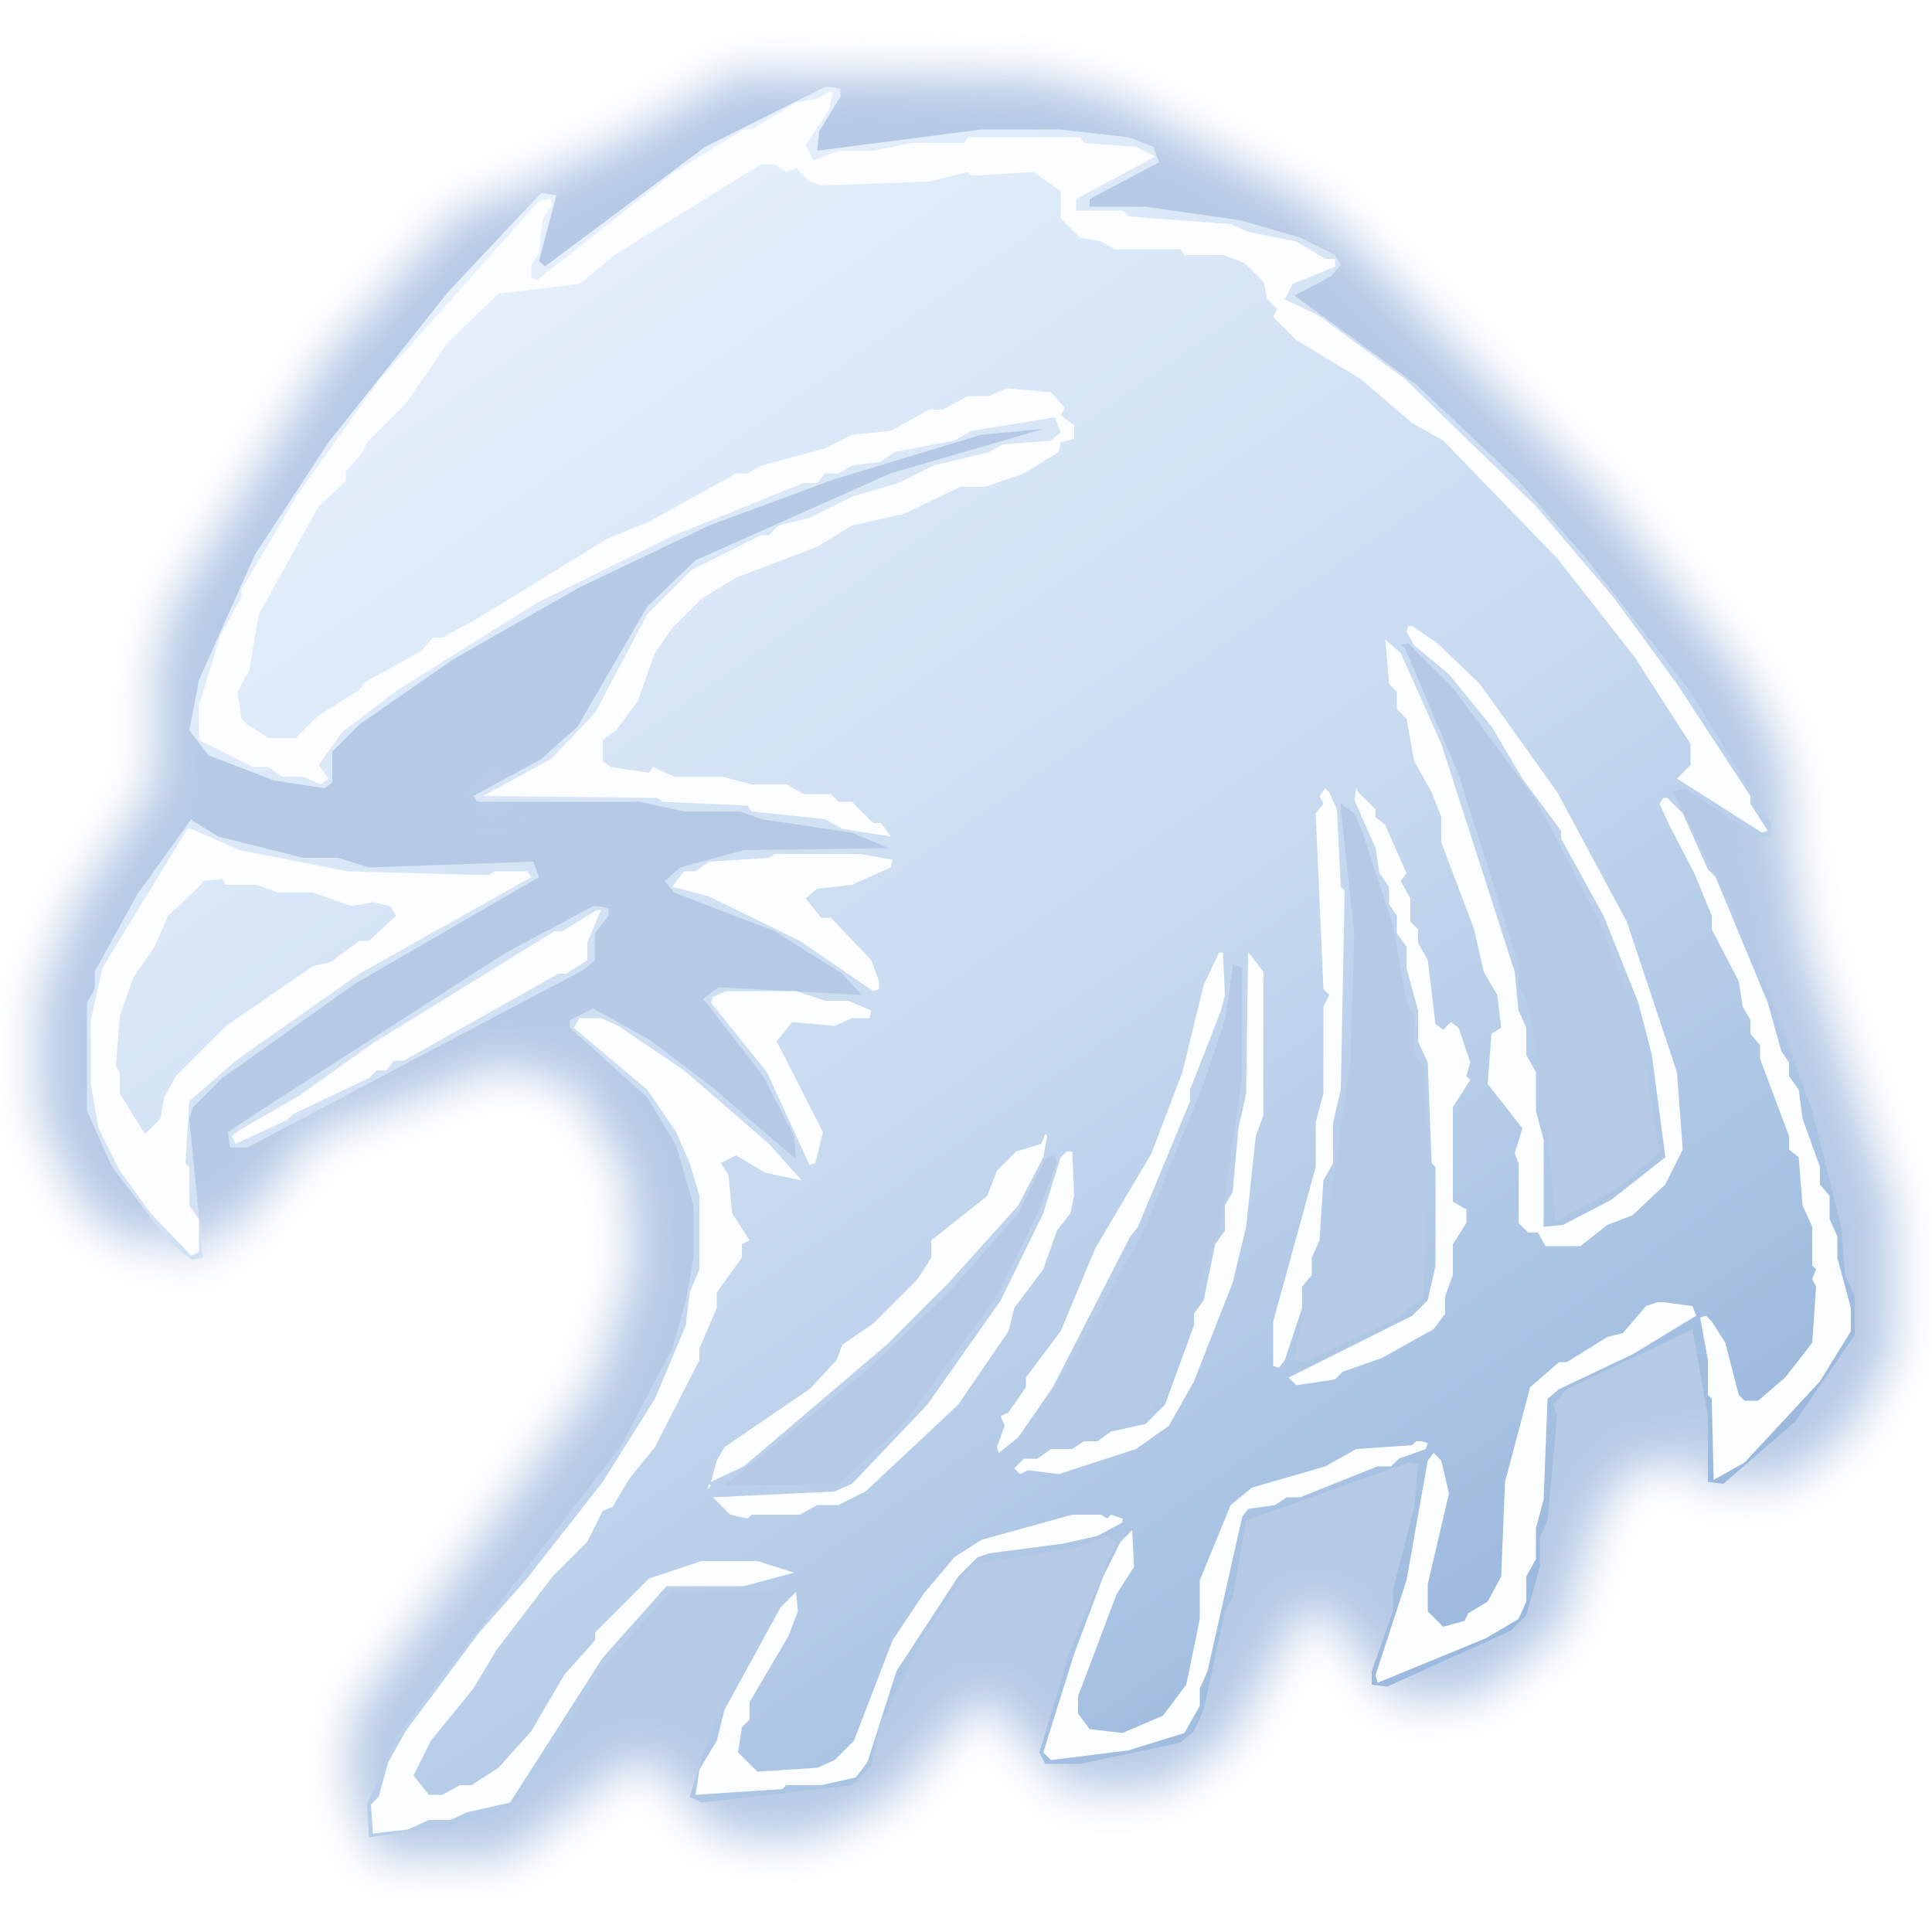
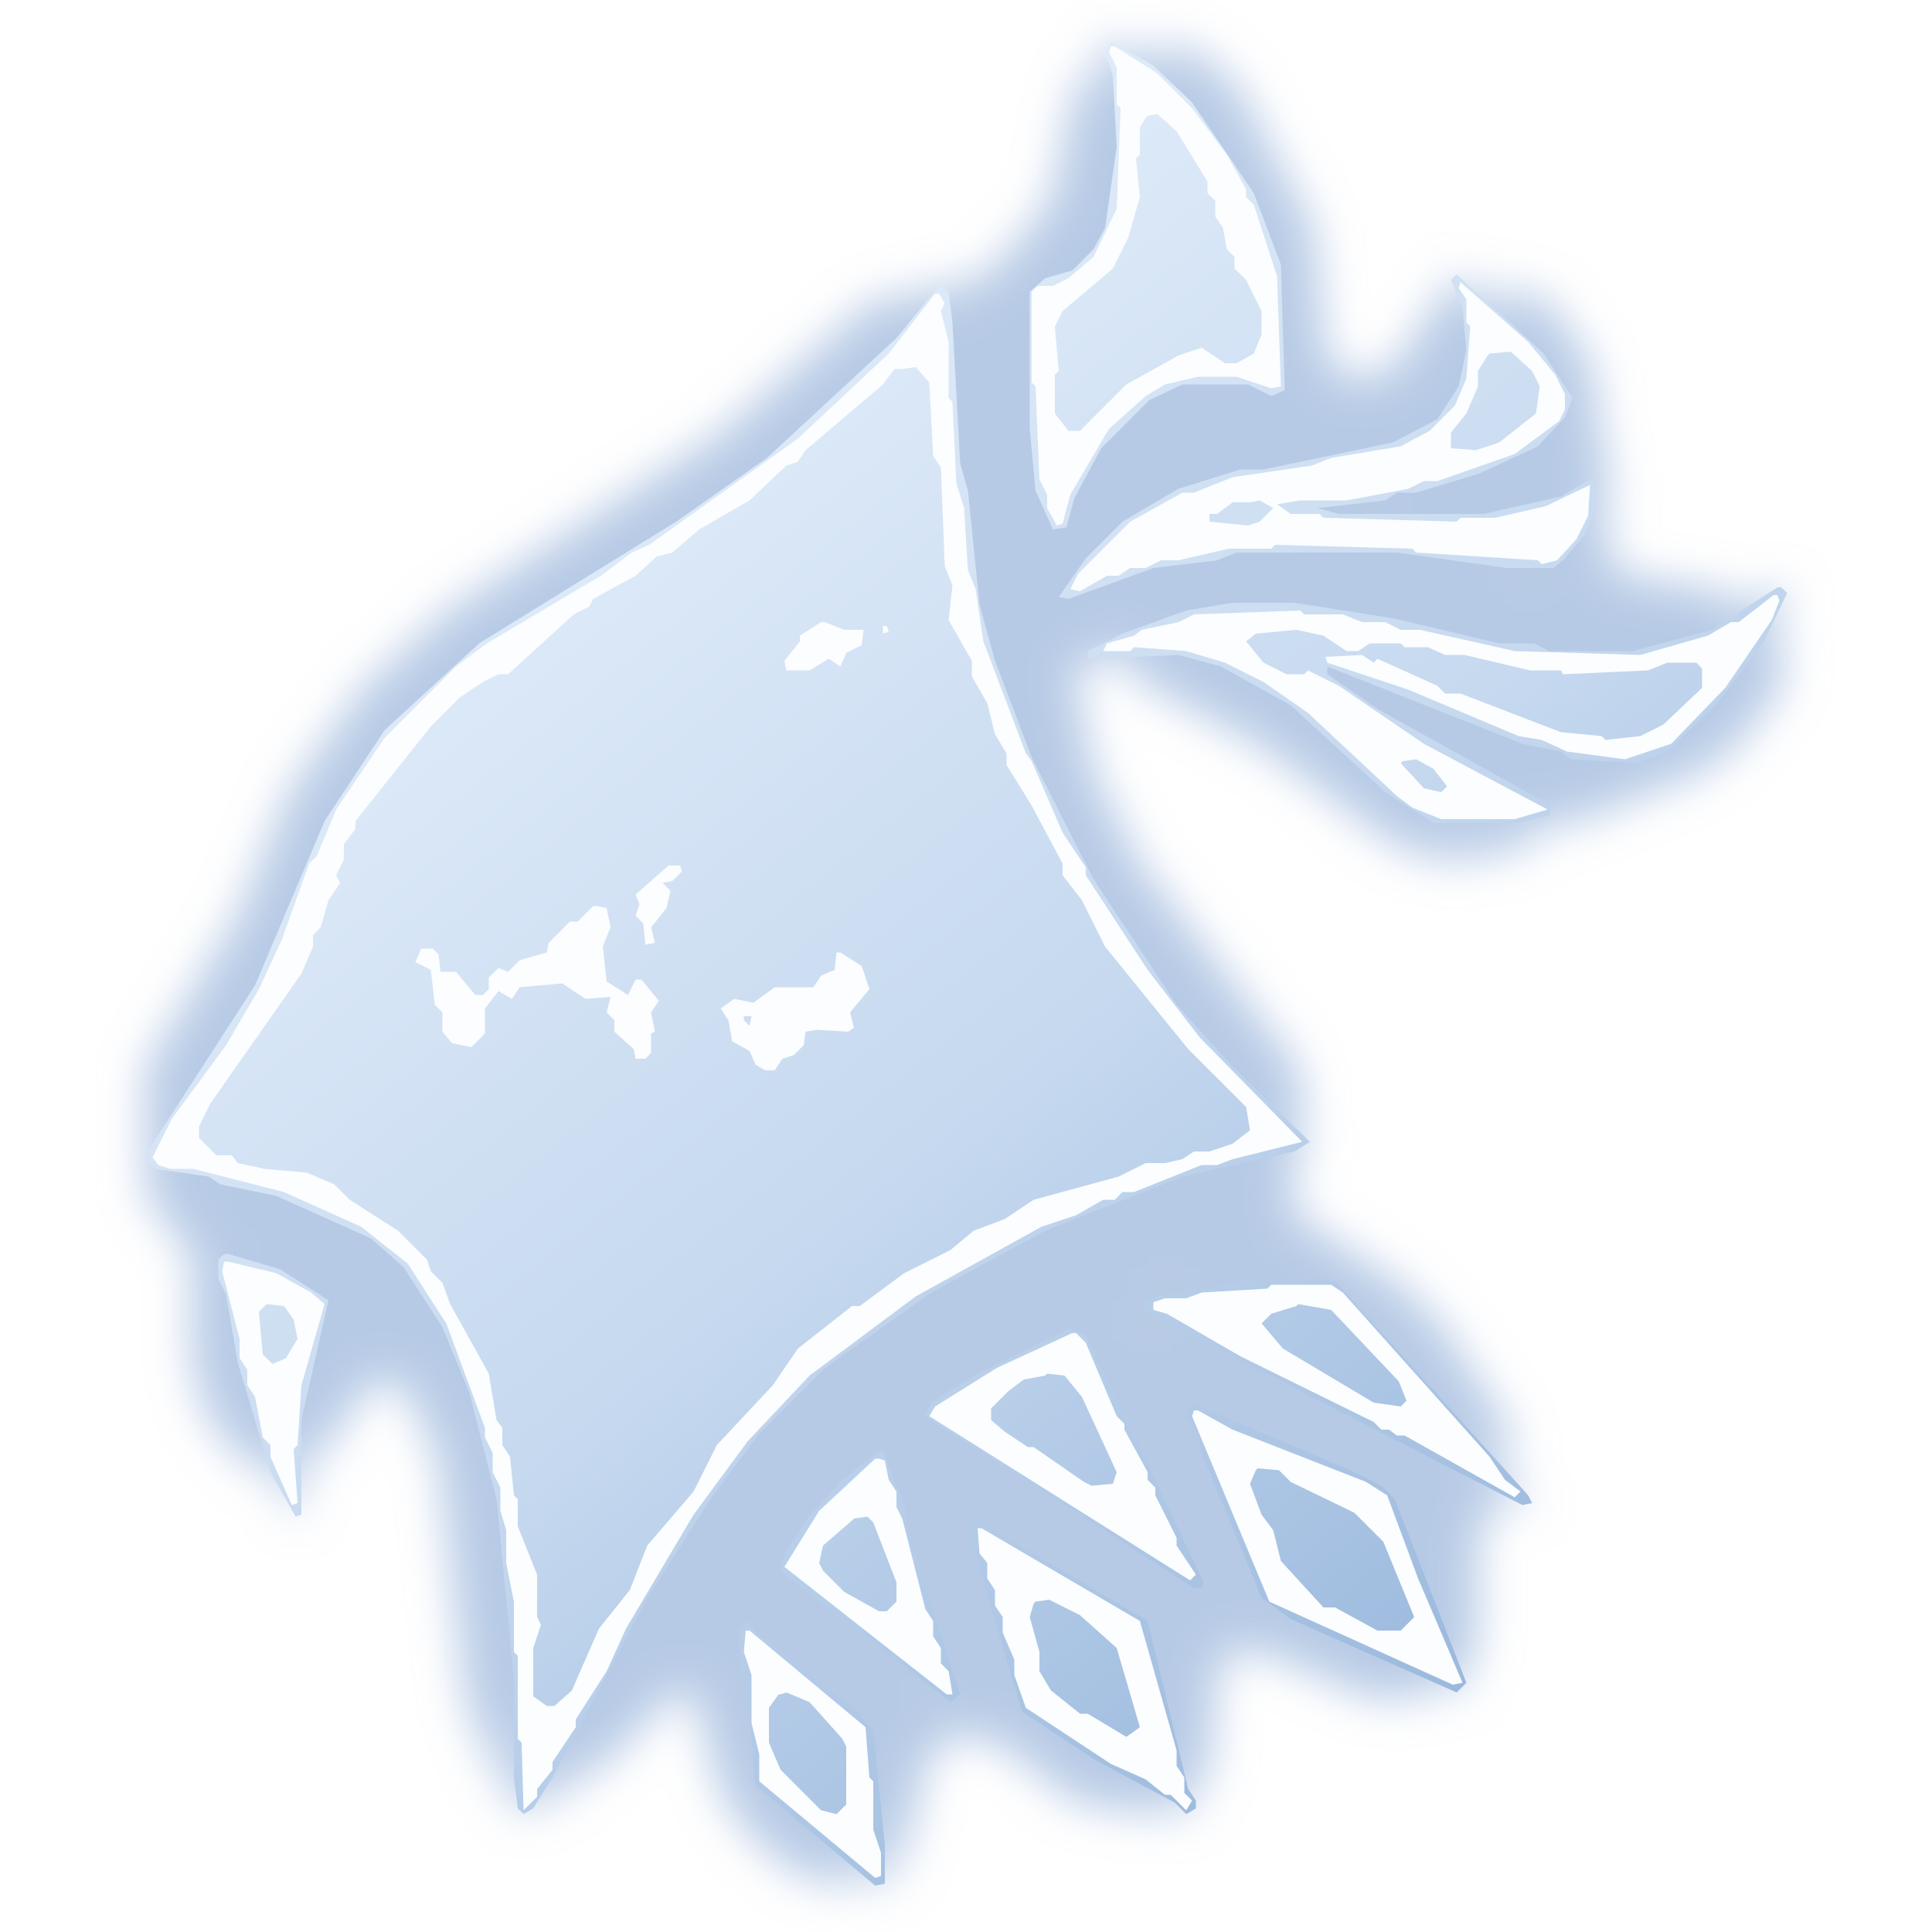
- <svg xmlns="http://www.w3.org/2000/svg" viewBox="0 0 100 100" role="img" aria-label="Ironeye">
+ <svg xmlns="http://www.w3.org/2000/svg" viewBox="0 0 100 100" role="img" aria-label="Raider">
  <defs>
    <linearGradient id="body" x1="0.15" y1="0" x2="0.85" y2="1">
      <stop offset="0" stop-color="#eef6ff" />
      <stop offset="0.55" stop-color="#c6d9ef" />
      <stop offset="1" stop-color="#8fb0d8" />
    </linearGradient>
    <filter id="soft" x="-20%" y="-20%" width="140%" height="140%">
      <feGaussianBlur stdDeviation="1.1" />
    </filter>
  </defs>
-   <path fill="#6f96cc" fill-rule="evenodd" opacity="0.5" filter="url(#soft)" d="M38.1 3.8 31.6 7.6 23.5 11.2 17.0 18.4 8.9 31.4 8.0 34.9 8.0 40.5 3.8 47.0 2.0 51.7 2.0 57.5 3.6 61.3 5.0 63.2 8.1 65.0 7.5 63.2 10.4 65.4 10.7 62.6 11.5 64.3 16.4 58.7 26.0 55.1 29.8 56.3 32.4 60.8 32.8 65.5 30.8 71.5 18.3 88.7 17.9 92.8 18.4 93.5 19.0 92.3 18.7 95.2 20.5 95.7 19.1 95.8 19.3 96.2 26.2 96.2 32.7 91.1 34.3 91.5 34.9 93.1 35.2 92.0 35.8 93.5 37.2 93.5 35.7 94.1 36.7 94.7 39.4 95.3 42.3 95.1 46.1 93.1 50.6 88.0 52.0 88.5 52.8 90.6 53.8 89.6 53.7 91.5 55.8 91.6 54.4 92.2 54.8 92.6 60.2 92.6 63.6 90.1 67.5 83.3 68.9 83.5 70.2 85.9 71.2 85.4 70.9 87.5 73.6 86.8 71.9 87.8 72.4 88.2 76.7 87.7 80.8 84.3 82.8 78.2 84.5 75.9 86.5 75.7 87.6 76.3 88.1 74.1 88.3 77.0 89.2 77.0 91.9 74.8 90.2 76.7 91.4 77.0 93.0 76.3 95.8 74.0 98.0 70.0 98.0 62.6 93.3 48.5 92.6 43.6 91.7 42.5 92.9 43.0 92.0 38.5 90.0 34.7 83.0 25.8 68.2 10.7 57.9 5.1 53.5 4.0 38.3 3.8Z M56.9 6.8 58.4 6.7 57.0 6.9Z M58.9 7.0 60.0 7.2 58.9 7.2Z M28.1 9.3 28.8 9.5 28.1 9.5Z M27.5 9.7 27.7 10.1 27.1 10.5 27.3 9.8Z M67.4 11.9 69.0 12.6 67.4 12.2Z M45.1 24.4 45.8 24.4 45.1 24.7Z M26.8 39.4 24.8 40.3 26.7 39.5Z M24.5 41.9 27.6 41.7 24.7 42.0Z M90.4 43.2 91.3 43.6 90.4 43.4Z M31.9 46.8 31.2 49.7 31.8 46.9Z M29.7 53.9 31.7 55.5 29.7 54.1Z M17.6 57.0 14.7 58.6 17.5 57.1Z M5.8 61.1 7.4 62.8 5.8 61.3Z M74.1 86.5 74.8 86.5 74.1 86.7Z M59.2 91.0 59.9 90.9 59.3 91.1Z M39.1 93.2 40.7 93.1 39.2 93.3Z M18.0 93.3 17.9 94.8 18.1 93.4Z" />
-   <path fill="url(#body)" fill-rule="evenodd" opacity="1.0" d="M42.7 4.5 36.5 7.6 28.2 13.8 27.9 13.5 28.8 10.1 28.0 10.0 23.2 15.1 17.0 22.9 13.2 28.7 10.3 35.2 9.8 37.8 10.8 39.1 14.2 40.4 16.8 40.8 17.2 40.5 17.2 38.9 18.6 37.5 23.5 34.1 30.0 30.4 36.7 27.2 43.2 24.8 50.8 22.5 54.0 22.2 46.1 24.5 36.0 29.0 33.5 31.4 29.9 37.6 28.0 39.3 24.5 41.2 24.7 41.5 33.1 41.5 35.4 42.0 38.3 42.0 39.4 42.4 44.1 43.1 46.0 43.9 38.5 44.0 35.2 44.9 34.4 45.6 34.9 46.2 40.1 48.2 43.6 50.4 44.6 51.5 37.2 51.1 36.4 51.7 39.5 55.7 41.1 58.8 41.2 60.0 36.9 56.3 33.6 53.8 30.7 52.2 29.5 52.8 29.5 53.2 33.5 56.8 35.0 59.3 35.9 62.4 35.9 65.1 35.5 67.3 34.8 69.8 32.1 74.9 20.5 89.9 19.0 93.4 19.1 95.1 23.5 94.4 26.4 93.5 28.1 91.4 31.2 86.3 34.7 82.4 40.6 82.3 37.1 88.7 35.7 93.0 36.3 93.3 44.1 92.4 45.1 91.4 45.5 89.4 47.8 84.7 50.3 81.0 55.7 80.1 57.3 79.5 57.8 79.8 55.4 85.4 53.8 90.7 54.1 91.3 55.9 91.3 61.1 90.2 61.8 89.6 62.3 88.5 63.4 83.4 63.8 82.7 64.5 78.7 72.9 75.7 73.4 75.8 73.2 78.0 72.1 82.3 72.1 83.4 71.0 86.5 71.0 87.2 71.8 87.3 78.2 84.4 79.0 83.6 79.7 81.1 79.7 79.6 80.1 78.7 80.6 73.3 80.4 72.7 81.1 71.9 87.6 68.8 88.4 73.3 88.4 76.7 89.2 76.8 92.9 73.6 96.0 69.1 96.0 67.1 95.5 66.0 95.3 63.5 93.8 57.5 90.6 48.8 86.6 41.0 87.2 40.8 91.0 43.3 91.6 43.3 91.7 42.7 87.5 35.8 82.1 28.9 78.6 24.9 73.3 19.9 67.0 15.3 68.9 14.3 69.4 13.7 69.1 13.2 67.3 12.3 64.2 11.4 59.3 10.7 56.4 10.7 56.4 10.3 60.0 8.4 59.7 7.6 58.4 7.1 54.8 6.7 50.8 6.7 42.3 7.8 42.4 6.8 43.5 5.0 43.5 4.6 43.0 4.5Z M72.5 33.4 72.9 33.3 75.2 35.6 79.5 41.4 82.8 47.7 84.8 53.0 85.9 59.7 83.6 61.6 80.5 63.2 80.1 58.1 79.7 57.0 79.7 55.0 79.0 51.7 78.6 51.0 78.6 49.9 75.5 40.1 72.7 33.5Z M69.4 41.6 70.1 42.1 70.5 43.0 72.1 47.9 72.8 51.9 73.2 52.6 73.2 54.6 73.7 55.2 73.9 59.0 73.7 67.1 72.2 68.3 67.5 70.5 67.0 70.4 67.6 67.1 68.1 66.4 68.1 65.3 68.5 64.6 69.9 55.0 70.1 48.3 69.4 41.9Z M9.9 42.4 7.1 46.3 4.9 50.3 4.9 51.2 4.5 51.9 4.5 57.5 5.8 60.4 8.7 64.2 9.9 65.2 10.5 65.1 9.8 57.9 10.0 57.3 11.5 55.8 18.4 50.9 27.9 45.4 27.6 44.6 19.1 44.9 17.5 44.4 15.7 44.4 11.3 43.3 10.0 42.5Z M30.7 46.9 26.2 49.3 13.3 57.6 11.8 58.6 11.9 59.4 12.8 59.4 30.2 50.2 30.8 49.7 30.8 48.3 31.5 47.4 31.5 47.0 30.9 46.9Z M63.8 49.9 64.3 50.1 64.3 55.7 63.2 63.3 60.0 72.4 59.5 73.2 56.6 74.3 55.7 74.3 53.2 75.2 52.5 75.1 54.0 73.1 59.2 63.7 62.3 56.1 63.4 52.8 63.8 50.1Z M54.2 59.9 54.6 59.8 54.7 60.2 53.8 62.6 51.6 67.1 46.7 73.8 43.4 76.8 37.5 76.9 45.0 70.8 49.1 66.9 52.7 62.8 54.1 60.0Z" />
-   <path fill="#fbfdff" fill-rule="evenodd" opacity="1.0" d="M43.0 4.7 42.3 5.1 41.2 5.3 38.9 6.7 38.5 6.7 34.9 8.9 27.8 14.5 27.5 14.4 27.5 13.7 27.9 13.1 28.1 11.3 28.6 10.6 28.5 10.3 27.9 10.4 19.6 19.7 15.4 25.6 12.5 30.5 12.5 30.9 11.4 32.9 10.3 36.5 10.3 38.3 13.1 39.7 13.9 39.7 14.6 40.2 15.7 40.2 16.6 40.6 17.0 40.3 16.5 39.6 17.7 37.9 20.6 35.7 27.8 31.2 34.9 27.7 41.6 25.0 42.3 25.0 42.7 24.5 43.4 24.5 44.1 24.1 45.6 23.9 46.3 23.4 49.4 22.8 50.3 22.3 54.6 21.6 54.9 22.4 54.4 22.8 51.9 23.0 51.2 23.4 48.3 24.1 46.5 25.0 44.1 25.7 41.9 26.8 40.3 27.2 39.8 27.7 39.4 27.7 35.8 29.5 33.5 31.8 30.8 36.9 28.5 39.3 25.0 41.2 34.0 41.3 34.3 41.5 38.7 41.7 38.9 42.0 42.7 42.4 43.6 42.9 46.1 43.3 45.6 42.6 45.2 42.6 44.1 41.5 43.4 41.5 43.0 41.1 41.6 41.1 40.7 40.6 38.9 40.6 37.4 40.2 34.9 40.2 33.8 39.7 33.6 40.0 31.6 39.7 31.2 39.4 31.2 38.3 31.9 37.8 33.0 36.3 33.9 33.8 34.8 32.5 36.3 31.0 38.1 29.9 42.3 28.3 44.1 27.2 46.8 26.6 49.7 25.2 51.0 25.2 53.0 24.5 54.8 23.4 54.9 22.9 55.6 22.7 55.6 22.0 54.9 21.5 55.1 21.1 54.4 20.3 52.1 20.1 51.2 20.5 50.1 20.5 48.8 21.2 48.1 21.2 46.1 22.3 44.1 22.5 42.7 23.2 39.4 24.1 38.7 24.5 38.1 24.5 33.6 27.0 31.4 27.9 24.9 31.9 22.9 33.0 22.4 33.0 21.8 33.7 18.9 35.3 18.6 35.7 16.4 37.1 15.3 38.2 13.9 38.2 12.8 37.5 12.5 37.2 12.3 35.8 12.9 34.7 13.4 31.8 16.5 26.2 17.9 24.9 17.9 24.4 18.7 23.5 19.0 22.9 21.0 20.9 23.2 17.7 25.8 15.2 30.0 14.7 31.8 13.2 39.4 8.5 40.1 8.5 40.7 8.9 41.2 8.7 41.9 9.4 42.5 9.6 48.1 9.4 50.1 8.9 50.3 9.1 53.5 8.9 54.9 9.9 54.9 11.3 55.9 12.3 57.0 12.5 57.7 12.9 61.1 12.9 61.3 13.2 63.3 13.2 64.4 13.6 65.4 14.6 65.6 15.5 66.1 16.0 65.9 16.4 67.1 17.6 70.4 19.6 73.1 21.9 74.7 22.8 80.6 28.9 84.6 34.0 87.5 38.5 87.5 39.6 86.8 40.3 91.2 43.1 91.5 43.0 90.6 41.6 90.6 41.2 86.8 35.4 83.5 30.9 79.5 26.2 72.7 19.6 68.2 16.3 66.5 15.5 66.9 14.7 69.1 13.8 69.1 13.4 68.6 13.4 67.1 12.5 64.6 12.0 63.7 11.6 58.4 11.2 58.1 10.9 55.7 10.9 55.7 10.3 59.8 8.1 58.8 7.6 56.1 7.4 55.9 7.1 50.1 7.1 49.9 7.4 47.2 7.4 45.2 7.8 43.4 7.8 42.1 8.3 41.7 7.5 42.9 5.7 43.1 4.8Z M72.9 32.4 72.8 32.7 73.2 33.4 75.0 34.9 77.2 37.6 78.8 40.3 80.8 43.0 80.8 43.4 83.0 47.4 84.8 51.9 85.5 54.6 86.2 59.9 83.4 62.1 80.9 63.4 79.9 63.5 79.9 59.0 79.5 57.5 79.5 55.5 79.0 54.6 79.0 53.2 78.6 52.3 78.4 50.3 74.6 38.5 72.5 33.8 71.7 33.1 71.9 35.4 72.3 35.8 72.3 36.7 72.8 37.2 73.2 39.4 74.1 41.0 74.6 42.3 74.6 43.6 76.3 48.1 76.8 50.3 77.5 51.5 77.7 53.2 77.2 53.5 77.0 56.1 78.8 58.4 78.4 59.7 78.6 60.2 78.6 63.3 79.1 63.8 79.6 63.8 80.0 64.5 81.8 64.5 83.2 63.4 84.5 62.9 86.2 61.3 87.1 59.5 86.8 55.5 84.2 47.7 80.6 41.0 76.6 35.4 74.4 33.3 73.1 32.4Z M68.6 40.8 68.3 41.2 68.5 41.6 68.1 42.1 68.5 51.2 68.8 51.5 68.5 52.1 68.5 56.6 68.1 58.1 68.1 60.4 65.9 68.4 65.9 70.7 66.2 70.8 66.5 70.4 67.4 67.7 67.4 66.6 67.9 66.0 67.9 65.1 68.3 64.2 68.5 61.1 69.0 60.2 69.0 58.1 69.4 56.4 69.6 46.1 69.4 45.9 69.2 41.9 68.8 41.0Z M70.2 40.8 70.1 41.4 71.2 43.9 71.4 45.2 71.9 45.9 71.9 46.8 72.3 47.4 72.3 48.3 72.8 49.0 72.8 50.1 73.4 52.3 73.4 53.9 73.9 55.0 74.1 60.2 74.3 60.4 74.3 65.5 73.9 67.3 73.1 68.1 66.7 71.3 67.1 71.7 69.1 71.4 69.5 71.0 71.5 70.3 74.2 68.8 74.8 68.0 74.8 67.1 75.2 66.0 75.2 64.4 75.9 63.3 75.9 62.6 75.2 62.2 75.2 57.3 76.1 55.9 75.9 55.7 76.1 55.0 75.5 53.2 75.1 52.9 74.7 53.3 74.3 53.0 73.9 49.7 73.4 48.8 73.4 48.1 73.0 47.7 73.0 46.5 72.5 45.6 72.8 45.2 71.7 42.7 71.2 42.3 71.2 41.9 70.3 41.0Z M86.1 41.3 85.9 41.6 86.4 42.7 87.7 45.2 88.6 47.4 88.6 48.1 90.0 50.8 90.2 52.1 90.6 52.8 90.6 53.5 91.1 54.1 91.1 54.8 92.6 58.8 92.6 59.5 93.1 59.9 93.3 62.4 93.8 63.5 93.8 65.5 94.0 65.7 93.8 66.2 94.0 66.6 93.8 69.5 92.4 71.3 91.0 72.5 90.3 72.5 90.0 72.2 89.3 69.5 88.6 68.4 88.3 68.1 88.0 68.2 88.4 70.4 88.4 72.2 88.6 72.4 88.7 76.6 90.3 75.7 94.2 71.5 95.8 68.9 95.8 67.7 95.1 65.1 95.1 64.0 94.7 63.1 94.7 61.9 94.2 61.3 94.2 60.4 93.3 57.9 93.1 56.4 92.6 55.7 92.6 55.0 92.2 54.4 91.5 51.9 88.8 45.4 88.4 45.0 87.1 42.1 86.3 41.3Z M9.7 42.9 5.3 50.1 4.7 52.8 4.7 56.1 5.1 58.4 6.2 60.6 7.8 62.8 9.9 65.0 10.3 64.8 10.3 63.1 9.8 62.4 9.8 60.4 9.6 60.2 9.8 57.0 12.2 54.9 18.6 50.4 27.5 45.4 27.3 45.1 25.6 45.1 25.3 45.3 18.0 45.1 12.4 44.0 9.9 42.9Z M40.1 44.2 39.8 44.4 36.7 44.6 36.0 45.1 35.4 45.1 34.8 45.9 36.7 46.4 41.4 48.7 45.2 51.3 45.5 51.2 45.5 50.8 45.1 49.7 43.0 47.5 42.5 47.5 41.7 46.5 42.3 46.0 44.1 45.8 45.2 45.3 46.1 44.9 46.2 44.5 44.5 44.2 40.3 44.2Z M10.5 45.6 11.5 45.5 11.7 45.8 13.3 45.8 14.4 46.2 16.2 46.2 18.2 46.9 19.3 46.7 20.2 46.9 20.5 47.4 19.1 48.7 18.6 48.7 17.1 49.8 16.2 50.0 11.7 53.1 9.1 55.7 8.5 56.8 8.3 57.9 7.5 58.7 6.2 56.6 6.2 55.5 6.0 55.2 6.2 52.6 6.9 50.6 8.0 49.0 8.7 47.4 10.4 45.8Z M30.9 47.1 29.1 48.2 28.7 48.2 19.3 54.0 15.5 56.7 12.4 58.5 12.0 58.8 12.2 59.2 14.8 58.0 15.3 57.6 19.1 55.8 19.5 55.4 20.0 55.4 20.4 54.9 20.9 54.9 28.9 50.4 29.3 50.4 30.4 49.7 30.4 48.8 31.1 47.1Z M63.1 49.3 62.3 51.0 61.2 55.5 59.6 59.7 56.7 64.6 54.9 68.9 53.1 71.3 53.1 71.8 52.2 73.1 51.8 73.3 52.0 73.8 51.6 74.9 51.7 75.2 52.7 74.4 54.5 71.8 58.5 64.0 58.9 63.5 61.6 57.0 61.6 56.4 63.2 52.3 63.4 51.5 63.3 49.3Z M64.6 49.3 64.5 56.6 64.1 58.4 63.8 61.7 63.4 62.4 63.4 63.7 62.9 64.4 62.3 67.3 61.8 68.0 61.8 68.6 60.3 72.7 59.3 73.7 57.5 74.1 56.8 74.6 56.1 74.6 55.5 75.0 54.4 75.0 53.7 75.5 53.0 75.5 52.5 76.0 52.8 76.3 53.2 76.1 54.8 76.3 58.8 75.0 60.5 73.8 61.8 71.5 63.8 66.4 64.5 63.5 65.0 58.8 65.4 57.7 65.4 50.3 64.7 49.4Z M37.6 51.3 36.9 51.6 36.8 51.9 39.7 55.5 41.9 60.3 42.2 60.2 42.6 58.6 40.2 53.9 41.0 52.9 43.2 53.1 44.1 52.7 45.0 52.7 45.1 52.3 43.9 51.8 42.7 51.8 41.2 51.3 37.8 51.3Z M30.0 52.7 29.7 53.2 33.5 56.4 35.0 58.6 35.7 60.2 36.2 61.9 36.2 65.7 35.7 66.9 35.5 68.6 33.9 72.4 31.2 76.7 27.2 81.8 24.8 84.5 21.0 89.6 20.1 91.2 19.6 93.0 19.2 93.4 19.3 94.9 21.1 94.7 22.2 94.2 23.3 94.2 24.2 93.8 26.4 93.3 31.2 85.8 34.5 82.1 38.5 82.1 41.1 81.4 39.2 80.8 36.3 80.8 33.6 81.7 30.8 84.5 30.8 84.9 29.2 86.7 27.5 89.6 25.8 91.5 24.4 92.4 23.8 92.4 22.9 92.9 22.2 92.9 21.4 91.9 22.3 90.1 24.5 87.4 25.7 85.4 28.6 81.6 30.4 79.8 31.2 78.2 31.7 78.0 32.6 76.5 33.9 74.9 36.2 70.4 36.2 69.8 37.1 67.7 37.1 66.9 38.4 65.1 38.4 64.4 38.8 64.2 37.9 62.8 37.7 60.8 37.3 60.2 38.1 59.8 39.6 60.7 41.5 61.1 39.8 59.2 35.4 55.4 32.0 53.1 31.1 52.7 30.2 52.7Z M54.1 58.7 53.9 59.2 52.6 59.6 51.6 60.6 51.1 61.9 48.2 64.2 48.2 65.1 47.5 66.2 45.2 68.5 43.6 69.6 43.3 70.4 41.9 71.9 37.5 74.9 37.1 75.6 36.8 76.7 38.5 75.9 45.9 69.6 49.1 66.4 52.7 62.4 54.0 59.9 54.2 58.8Z M55.2 59.6 54.9 59.9 54.0 62.8 51.8 67.3 48.0 72.7 44.1 76.8 43.2 77.2 36.9 77.5 37.8 78.4 38.7 78.6 38.9 78.4 41.4 78.4 42.3 77.9 43.4 77.9 44.8 77.2 49.6 72.7 52.2 68.9 52.5 67.7 54.0 65.7 54.7 63.7 55.4 62.8 55.6 61.9 55.5 59.6Z M85.8 67.4 85.2 67.6 84.0 69.0 83.2 69.2 81.1 70.5 80.7 70.5 79.2 71.8 77.9 76.7 77.7 81.6 77.0 82.9 76.0 83.5 75.8 83.9 74.7 84.2 73.9 83.4 73.9 82.0 75.0 77.3 74.6 75.6 74.2 75.2 73.9 75.6 72.8 81.8 71.2 86.7 71.3 87.1 76.9 84.8 78.6 83.8 79.0 82.9 79.0 81.6 79.5 80.7 79.5 79.1 79.9 77.6 80.1 72.4 80.7 71.9 84.5 70.1 87.8 68.1 87.6 67.6 86.1 67.4Z M73.3 74.6 73.1 74.8 70.2 75.0 68.6 75.9 64.8 77.0 63.7 77.9 62.1 81.8 62.1 83.8 61.4 87.2 60.2 88.8 58.1 89.7 56.4 89.5 55.8 88.7 55.8 87.8 57.8 82.5 58.7 81.1 58.6 79.2 58.0 79.8 57.1 81.6 55.6 85.6 54.0 90.7 54.4 91.1 58.4 90.6 61.3 89.7 62.1 88.3 62.1 87.4 62.5 86.5 64.3 78.5 64.6 78.1 66.0 77.9 66.6 77.5 67.3 77.5 71.3 75.9 72.0 75.9 72.4 75.5 73.8 75.0 73.9 74.7 73.6 74.6Z M36.7 76.8 36.6 77.1 36.8 76.9Z M55.5 78.4 50.8 79.7 49.4 80.6 47.8 82.5 46.2 84.9 44.2 90.1 43.2 91.1 42.3 91.5 39.2 91.7 38.2 90.7 38.4 89.4 38.8 89.0 38.8 88.1 40.8 84.7 41.3 83.4 41.2 82.4 40.4 83.2 37.5 88.5 37.1 90.1 36.2 91.6 36.0 92.9 40.5 92.6 40.7 92.4 42.5 92.4 44.3 92.0 44.9 91.2 46.4 86.5 49.6 81.6 50.6 80.6 51.2 80.4 55.0 79.9 56.8 79.5 58.1 78.8 58.1 78.6 57.5 78.4 57.3 78.6 57.0 78.4 55.7 78.4Z" />
+   <path fill="#6f96cc" fill-rule="evenodd" opacity="0.5" filter="url(#soft)" d="M57.5 2.0 57.0 2.5 57.4 4.7 56.8 4.7 56.7 3.0 55.6 4.7 54.4 10.4 51.4 14.0 49.7 14.7 49.6 16.0 49.2 14.6 48.4 14.6 46.6 16.6 47.3 15.5 47.0 15.0 44.9 15.8 37.2 22.5 23.2 31.6 18.8 35.6 15.0 40.9 12.3 47.4 7.5 55.3 7.5 61.8 9.9 65.0 9.9 70.5 10.7 73.3 13.3 76.5 13.4 74.8 15.5 78.9 15.8 73.7 16.3 76.7 16.4 75.6 19.2 71.6 20.2 71.4 21.1 72.1 22.7 75.6 24.1 88.0 25.9 92.8 26.3 87.7 26.4 92.8 26.6 93.6 27.5 93.9 29.7 90.5 28.4 93.0 29.3 93.1 29.3 92.5 31.3 91.3 35.2 87.4 35.9 87.8 37.3 92.8 38.9 95.1 41.3 97.0 44.5 98.0 42.8 95.9 45.9 97.8 45.9 93.5 46.6 97.4 47.9 91.4 49.2 89.7 51.8 90.3 55.7 93.3 60.6 94.1 59.3 92.7 61.8 94.1 61.7 91.6 62.5 92.6 63.1 86.3 63.8 85.4 65.6 85.6 70.9 87.9 74.2 87.9 73.1 86.8 75.8 87.7 75.7 86.1 76.3 86.1 76.5 84.3 76.5 79.6 77.5 77.8 76.3 77.0 79.5 78.2 76.1 73.9 78.2 75.5 78.3 74.2 74.7 68.7 72.5 66.5 66.9 62.8 67.1 60.4 66.5 59.9 68.0 59.3 66.9 57.9 67.6 57.3 67.1 55.1 59.0 44.7 56.6 39.9 55.6 34.6 57.9 33.9 60.3 34.1 58.1 34.3 58.3 34.9 65.4 38.7 72.3 43.8 74.8 44.6 77.8 44.2 80.5 43.1 78.8 43.0 79.0 42.6 81.5 42.6 88.0 40.0 90.1 38.4 92.3 35.4 92.3 32.9 91.1 33.8 92.3 31.7 92.4 30.2 88.8 32.2 90.2 30.8 83.8 29.7 83.2 28.5 83.6 25.0 83.2 24.8 83.2 26.7 82.4 27.3 83.2 24.6 82.4 18.9 80.2 15.6 77.2 14.6 78.8 16.8 75.0 14.0 75.3 15.9 74.8 15.0 72.3 18.8 70.7 19.7 69.7 19.5 68.6 18.3 68.0 11.8 64.1 4.5 61.6 2.4 59.2 2.5 61.0 4.4 57.7 2.0Z M70.4 26.1 71.8 26.3 70.3 26.2Z M78.7 29.7 80.2 29.6 78.8 29.8Z M58.2 32.3 56.0 33.4 58.1 32.4Z M74.5 42.9 78.3 42.9 74.5 43.1Z M7.9 60.8 8.5 60.8 7.9 61.0Z M9.3 61.2 10.6 61.1 9.4 61.3Z M11.3 64.6 12.0 64.5 11.4 64.7Z M10.9 65.0 11.1 66.0 10.8 65.1Z M60.0 66.6 60.9 66.6 59.9 66.7Z M59.0 68.3 60.4 68.6 59.1 68.4Z M48.1 87.7 48.9 88.0 48.1 87.8Z M61.5 90.6 61.9 91.2 61.4 90.7Z" />
+   <path fill="url(#body)" fill-rule="evenodd" opacity="1.0" d="M57.5 2.2 57.2 2.7 57.6 3.9 57.8 7.6 57.2 11.8 56.6 12.9 55.5 14.0 54.1 14.4 53.3 15.1 53.3 22.2 53.6 25.4 54.5 27.4 55.2 27.3 55.6 25.8 57.0 23.2 59.5 20.7 61.2 19.9 64.6 19.9 65.8 20.5 66.5 20.2 66.3 13.7 64.9 10.0 61.7 5.3 59.7 3.4 57.7 2.2Z M75.4 14.2 75.1 14.5 75.7 15.9 75.9 18.1 75.5 20.0 74.4 21.7 72.1 22.9 65.4 24.3 64.2 24.3 61.0 25.3 58.1 27.0 56.2 28.9 54.8 30.9 55.3 31.0 59.7 29.4 63.0 29.0 64.0 28.6 72.3 28.6 78.0 29.4 80.4 29.4 80.9 29.0 82.0 27.7 82.6 26.3 82.5 24.7 80.8 25.7 76.8 26.6 69.3 26.6 68.2 26.3 71.7 25.9 72.3 25.5 73.3 25.5 76.6 24.5 79.6 23.1 81.0 21.6 81.4 20.6 79.9 18.3 75.5 14.3Z M48.6 14.8 46.4 17.5 39.7 23.7 35.0 27.0 24.8 33.3 19.9 37.8 16.8 42.5 13.2 51.0 7.7 59.5 7.7 60.3 8.0 60.5 10.8 60.9 11.4 61.3 14.3 61.9 19.2 64.1 20.9 65.6 22.9 68.7 24.3 72.1 25.7 77.6 26.6 86.9 26.6 92.0 26.8 93.6 27.1 93.9 27.6 93.6 28.6 92.0 33.5 82.7 36.9 77.4 39.3 74.2 42.7 70.8 48.2 66.9 54.1 63.7 61.2 60.9 67.0 59.6 67.8 59.1 63.7 55.1 60.9 52.0 56.6 45.5 53.4 39.2 51.5 34.2 50.7 31.3 50.1 25.4 49.7 24.0 49.3 16.7 49.1 15.1 48.8 14.8Z M92.0 30.4 88.6 32.6 84.5 33.7 80.2 33.7 79.4 33.3 77.6 33.3 72.1 32.0 67.0 31.2 63.8 31.2 61.4 31.6 58.1 32.8 56.3 33.7 56.3 34.1 61.0 33.9 63.2 34.5 66.8 36.5 71.7 41.0 74.2 42.6 78.6 42.6 80.2 42.2 80.3 41.7 71.3 36.7 68.7 34.9 68.7 34.5 78.8 38.5 80.8 38.9 81.3 39.3 84.7 39.5 86.3 38.9 88.9 36.4 91.3 33.2 92.5 30.7 92.2 30.4Z M11.6 64.9 11.3 65.2 11.3 66.2 11.7 67.0 12.3 70.5 14.0 76.2 15.3 78.5 15.6 78.4 15.6 73.5 17.0 67.3 14.5 65.7 11.8 64.9Z M64.6 66.3 59.3 67.2 59.2 67.7 59.5 68.0 78.8 77.9 79.3 77.8 79.1 77.4 69.1 66.3 64.8 66.3Z M55.3 68.8 50.4 71.2 48.2 72.6 47.9 73.3 61.8 82.2 62.2 82.2 62.3 81.9 61.3 79.8 56.2 69.1 55.5 68.8Z M61.8 72.6 61.3 73.1 62.1 74.4 62.1 75.0 65.3 82.7 66.8 83.8 75.4 87.6 75.9 87.1 72.2 77.6 71.5 76.9 69.9 76.1 61.9 72.7Z M45.5 75.1 43.5 76.7 41.8 78.6 40.6 80.4 40.4 81.3 49.2 88.1 49.7 87.7 46.9 79.0 46.9 78.2 45.7 75.1Z M50.4 78.7 50.1 79.2 52.9 88.6 56.7 91.1 60.8 93.3 61.4 93.9 61.9 93.6 61.9 93.2 61.5 92.6 59.4 83.9 50.6 78.7Z M38.6 84.0 38.3 84.3 38.3 86.1 38.7 87.5 39.1 92.4 45.3 97.6 45.8 97.5 45.8 95.5 45.2 89.6 44.3 88.5 39.2 84.6 38.8 84.0Z" />
+   <path fill="#fbfdff" fill-rule="evenodd" opacity="1.0" d="M57.5 2.4 57.4 2.7 57.8 3.5 57.8 5.4 58.0 5.6 57.8 10.8 56.6 13.3 55.3 14.4 54.5 14.8 53.7 14.8 53.4 15.1 53.4 19.8 53.6 20.0 53.8 24.8 54.2 25.6 54.2 26.3 54.7 27.2 55.0 27.1 55.4 25.6 57.4 22.2 59.3 20.5 60.3 19.9 62.0 19.5 64.0 19.5 65.8 20.1 66.3 20.0 66.1 14.3 64.9 10.6 64.5 10.2 64.5 9.8 63.5 8.0 61.7 5.6 59.9 3.8 57.7 2.4Z M59.4 6.0 59.9 5.9 60.9 6.8 62.5 9.4 62.5 10.0 62.9 10.4 62.9 11.2 63.3 11.8 63.5 12.9 63.9 13.3 63.9 13.9 64.5 14.5 65.3 16.1 65.3 17.3 64.9 18.3 64.0 18.8 63.4 18.8 62.2 18.0 61.0 18.4 58.3 19.9 55.9 22.3 55.3 22.3 54.6 21.4 54.6 19.4 54.8 19.2 54.6 16.9 55.0 16.1 57.6 13.9 58.4 12.3 59.0 10.2 58.8 8.2 59.0 8.0 59.0 6.6 59.3 6.1Z M75.6 14.6 75.5 14.9 75.9 15.5 75.9 16.7 76.1 16.9 75.9 19.6 75.3 21.0 74.0 22.3 72.5 23.1 68.9 23.7 67.9 24.1 63.8 24.7 61.8 25.5 61.2 25.5 58.5 27.0 55.8 29.7 55.4 30.5 55.9 30.6 57.3 29.8 57.9 29.8 58.5 29.4 59.3 29.4 60.1 29.0 61.0 29.0 63.6 28.4 65.8 28.4 66.0 28.2 73.1 28.4 73.3 28.6 79.6 29.0 79.8 29.2 80.6 29.0 81.6 27.9 82.2 26.7 82.3 25.1 80.0 26.2 77.4 26.8 75.6 26.8 75.4 27.0 68.5 26.8 68.3 26.6 66.8 26.6 66.1 26.1 67.3 25.9 69.7 25.9 72.9 25.3 73.7 24.9 74.4 24.9 78.4 23.5 80.7 21.8 81.0 21.2 81.0 20.4 80.5 19.4 79.1 17.7 75.7 14.7Z M48.4 15.2 46.0 18.3 41.3 22.7 33.6 28.2 32.7 28.6 31.1 29.8 25.2 33.3 23.6 34.5 19.9 38.2 17.4 41.9 16.4 44.3 16.0 44.7 14.6 48.6 13.4 51.2 11.7 54.1 8.9 57.9 7.9 59.9 8.2 60.3 8.8 60.5 10.0 60.5 14.7 61.7 18.7 63.5 21.1 65.4 23.1 68.5 25.1 73.9 25.1 74.4 25.5 75.2 25.5 76.2 25.9 77.0 25.9 78.2 26.2 79.2 26.2 80.9 26.6 82.9 26.6 85.5 26.8 85.7 26.8 90.0 27.0 90.2 27.1 93.7 27.8 93.0 27.8 92.6 28.6 91.6 28.6 91.2 29.8 89.4 29.8 89.0 31.4 86.5 32.4 84.3 35.9 78.4 38.7 74.6 41.9 71.2 47.4 67.1 53.9 63.5 55.7 62.9 57.1 62.1 57.7 62.1 58.1 61.7 58.7 61.7 62.2 60.3 63.0 60.3 63.8 60.0 67.4 59.1 62.1 53.7 59.4 50.2 56.2 45.3 56.2 44.9 55.0 43.1 53.4 39.4 53.1 39.0 50.9 33.2 50.5 30.5 50.1 29.5 49.9 26.3 49.5 25.0 49.3 20.8 49.1 20.6 49.1 17.7 48.7 16.1 48.9 15.7 48.6 15.2Z M77.1 18.3 78.2 18.2 79.3 19.2 79.7 20.0 79.5 21.4 77.6 22.9 76.4 23.3 75.1 23.2 75.1 22.4 75.9 21.4 76.5 20.0 76.5 19.2 77.0 18.4Z M46.7 19.1 47.4 19.0 48.1 19.8 48.3 23.6 48.7 24.2 48.9 29.3 49.3 30.3 49.1 32.1 50.3 34.2 50.3 35.0 51.1 36.4 51.5 38.0 52.1 39.0 52.1 39.6 53.4 41.7 55.0 44.7 55.0 45.3 56.0 46.6 57.2 49.0 61.5 54.3 64.5 57.3 64.7 58.5 63.8 59.2 62.6 59.6 61.8 59.6 61.2 60.0 60.3 60.2 59.3 60.2 57.9 60.9 53.5 62.1 52.0 63.1 50.4 63.7 49.2 64.7 46.8 65.9 44.5 67.6 44.1 67.6 41.3 69.8 40.0 71.7 37.1 74.8 35.9 77.2 33.5 80.0 32.6 82.3 31.0 84.3 29.6 87.5 28.7 88.3 28.3 88.3 27.6 87.8 27.6 85.3 28.0 84.1 27.8 83.7 27.8 81.5 26.8 79.0 26.8 77.6 26.6 77.4 26.4 75.4 26.0 74.8 26.0 73.9 25.7 73.5 25.3 71.1 23.3 67.5 22.9 66.4 22.3 65.8 22.1 65.2 20.6 63.7 18.1 62.1 17.3 61.3 15.9 60.7 13.7 60.5 12.3 60.2 12.0 59.8 11.2 59.8 10.3 58.9 10.3 58.3 10.9 57.1 15.6 50.4 16.2 49.0 16.2 48.4 16.6 48.0 17.0 46.6 17.6 45.7 17.4 45.3 17.8 44.5 17.8 43.7 18.4 42.9 18.4 42.5 22.3 37.6 23.8 36.1 25.0 35.3 25.8 34.9 26.3 34.9 29.7 31.8 30.5 31.4 30.7 31.0 32.9 29.8 34.0 28.8 34.8 28.6 36.2 27.4 38.8 25.9 40.7 24.1 41.3 23.9 41.7 23.3 45.7 19.9 46.3 19.1 46.6 19.1Z M64.7 26.0 65.2 25.9 65.9 26.3 65.2 27.0 64.6 27.2 62.6 27.0 62.6 26.6 63.0 26.6 63.8 26.0 64.6 26.0Z M91.8 30.8 90.0 32.2 89.6 32.2 88.4 32.9 84.9 33.9 78.4 33.7 73.5 32.6 72.5 32.6 71.7 32.2 70.5 32.2 69.5 31.8 67.5 31.8 67.3 31.6 61.8 31.8 61.0 32.2 59.1 32.6 58.7 32.9 57.3 33.3 57.1 33.7 58.5 33.7 58.7 33.5 61.4 33.7 63.4 34.3 65.4 35.3 67.7 36.9 72.3 41.2 73.1 41.8 74.6 42.4 78.4 42.4 80.1 41.9 73.7 38.5 69.3 35.5 67.7 34.7 67.5 34.9 66.6 34.9 65.4 34.3 64.5 33.2 65.0 32.8 67.1 32.6 68.5 32.9 69.7 33.7 70.3 33.7 70.9 33.3 72.5 33.3 72.7 33.5 73.9 33.5 74.8 33.9 75.8 33.9 79.2 34.7 80.8 34.7 80.9 34.9 85.3 34.7 86.3 34.3 87.8 34.3 88.1 34.6 88.1 35.6 86.1 37.5 84.9 38.1 83.1 38.3 82.9 38.1 80.8 37.9 75.6 35.9 74.8 35.9 74.4 35.5 71.3 34.1 71.1 34.3 70.5 33.9 68.6 34.0 68.7 34.3 72.9 35.7 78.6 38.1 79.8 38.3 81.1 38.9 84.1 39.3 86.5 38.5 89.3 35.6 91.7 32.1 92.1 31.1 92.0 30.8Z M42.5 32.2 41.4 32.9 41.4 33.2 40.6 34.2 40.7 34.7 41.9 34.7 42.9 34.1 43.5 34.5 43.8 33.8 44.6 33.4 44.7 32.6 43.7 32.6 42.7 32.2Z M45.7 32.4 45.7 32.8 46.0 32.7 45.9 32.4Z M72.6 39.4 73.3 39.3 74.2 39.8 74.9 40.7 74.6 41.0 73.7 40.8 72.5 39.5Z M34.6 44.8 32.9 46.3 33.1 46.8 32.9 47.4 33.3 47.8 33.4 48.9 33.9 48.8 33.7 48.0 34.5 47.0 34.7 46.1 34.3 45.7 34.8 45.6 35.3 45.1 35.2 44.8 34.8 44.8Z M30.7 46.9 29.9 47.7 29.5 47.7 28.4 48.8 28.3 49.3 26.9 49.7 26.3 50.3 25.8 50.1 25.3 50.6 25.3 51.2 25.0 51.5 24.6 51.5 23.6 50.3 22.8 50.3 22.7 49.4 22.4 49.1 21.8 49.1 21.5 49.8 22.3 50.2 22.5 52.0 22.9 52.4 22.9 53.4 23.4 54.0 24.4 54.2 25.1 53.5 25.1 52.2 25.8 51.3 26.5 51.7 26.9 51.1 29.1 50.9 30.3 51.7 31.6 51.6 31.4 52.4 31.8 52.8 31.8 53.4 32.8 54.3 32.9 54.8 33.4 54.8 33.7 54.5 33.7 53.5 33.9 53.4 33.7 52.4 34.1 51.8 33.2 50.7 32.9 50.7 32.5 51.5 31.4 50.8 31.2 49.0 31.6 48.0 31.4 47.0 30.9 46.9Z M43.3 49.3 43.2 50.2 42.5 50.5 42.1 51.1 40.1 51.1 39.0 51.9 38.0 51.7 37.3 52.2 37.7 52.8 37.9 53.9 38.8 54.4 39.1 55.1 39.6 55.4 40.1 55.4 40.5 54.8 41.1 54.6 41.6 54.1 41.7 53.4 42.3 53.3 43.9 53.4 44.2 53.2 44.0 52.4 45.0 51.2 44.6 50.0 43.5 49.3Z M38.5 52.6 38.9 52.6 38.8 53.1 38.5 52.8Z M11.6 65.3 11.5 65.8 12.4 69.3 12.4 70.3 12.8 70.9 12.8 71.7 13.2 72.3 13.6 74.4 14.0 74.8 14.0 75.4 15.1 77.9 15.4 77.8 15.2 75.0 15.4 74.8 15.6 71.7 16.8 67.5 16.1 66.9 14.3 65.9 11.8 65.3Z M65.8 66.5 65.6 66.7 62.2 66.9 61.4 67.2 60.3 67.2 59.7 67.4 59.7 67.8 60.4 68.0 64.2 70.2 71.1 73.6 71.5 74.0 71.9 74.0 72.3 74.3 72.7 74.3 78.4 77.5 78.7 77.2 77.9 76.6 77.1 75.4 69.5 66.9 68.9 66.5 66.0 66.5Z M13.8 67.5 14.7 67.6 15.2 68.3 15.4 69.3 14.8 70.3 14.1 70.6 13.6 70.1 13.4 67.9 13.7 67.6Z M67.2 67.5 68.9 67.8 72.4 71.5 72.8 72.5 72.5 72.8 71.1 72.6 66.4 69.8 65.3 68.5 65.8 68.0 67.1 67.6Z M55.5 69.0 51.6 70.8 48.4 72.8 48.1 73.3 61.6 81.8 61.9 81.5 60.9 80.0 60.9 79.6 59.8 77.4 59.8 77.0 59.4 76.6 59.4 76.2 58.2 74.0 58.2 73.7 57.8 73.3 56.2 69.5 55.7 69.0Z M54.2 71.1 55.1 71.2 56.0 72.3 57.8 76.2 57.6 76.8 56.5 76.9 56.1 76.7 53.5 74.9 53.2 74.9 52.0 74.1 51.3 73.5 51.3 72.9 52.2 72.0 53.0 71.4 54.1 71.2Z M61.8 73.0 61.7 73.3 65.7 82.9 75.2 87.2 75.7 87.1 73.4 81.7 71.8 77.4 70.7 76.7 63.8 74.0 62.0 73.0Z M45.3 75.5 42.4 78.2 40.6 81.1 49.0 87.7 49.3 87.7 49.1 86.5 48.7 86.1 48.7 85.3 48.3 84.7 48.3 83.9 47.9 83.3 46.7 78.6 46.4 78.0 46.4 77.2 46.0 76.6 45.8 75.6 45.5 75.5Z M65.1 76.0 66.2 76.1 66.8 76.7 70.1 78.3 71.6 79.8 73.2 83.7 72.5 84.4 71.3 84.4 69.1 83.2 68.5 83.2 66.3 80.8 65.9 79.2 65.3 78.4 64.7 76.8 65.0 76.1Z M44.2 78.6 44.9 78.5 45.2 78.8 46.4 81.9 46.4 82.9 45.9 83.4 45.5 83.4 43.7 82.4 42.6 81.3 42.4 80.9 42.6 80.0 44.1 78.7Z M50.6 79.1 50.7 80.4 51.1 80.9 51.1 81.7 51.5 82.3 51.5 83.1 51.9 83.7 51.9 84.5 52.5 85.9 52.5 86.7 53.1 88.4 57.5 91.3 59.3 92.1 60.3 92.9 60.6 92.9 61.4 93.7 61.7 93.2 61.3 92.8 61.3 92.0 60.9 91.4 60.9 90.6 59.0 83.9 50.8 79.1Z M53.6 82.9 54.3 82.8 55.9 83.6 57.8 85.3 59.0 89.4 58.3 89.9 56.3 88.7 55.9 88.7 54.4 87.5 53.8 86.5 53.8 85.5 53.3 83.7 53.5 83.0Z M38.6 84.4 38.5 85.5 38.9 86.7 38.9 89.2 39.3 90.8 39.3 92.2 45.3 97.2 45.6 97.1 45.6 95.9 45.2 94.7 45.2 92.2 45.0 92.0 44.8 89.4 38.8 84.4Z M40.4 87.7 40.7 87.6 41.9 88.1 43.6 90.0 43.8 90.4 43.8 93.4 43.3 93.9 42.5 93.7 40.4 91.6 39.8 90.2 39.8 88.4 40.3 87.7Z" />
</svg>
